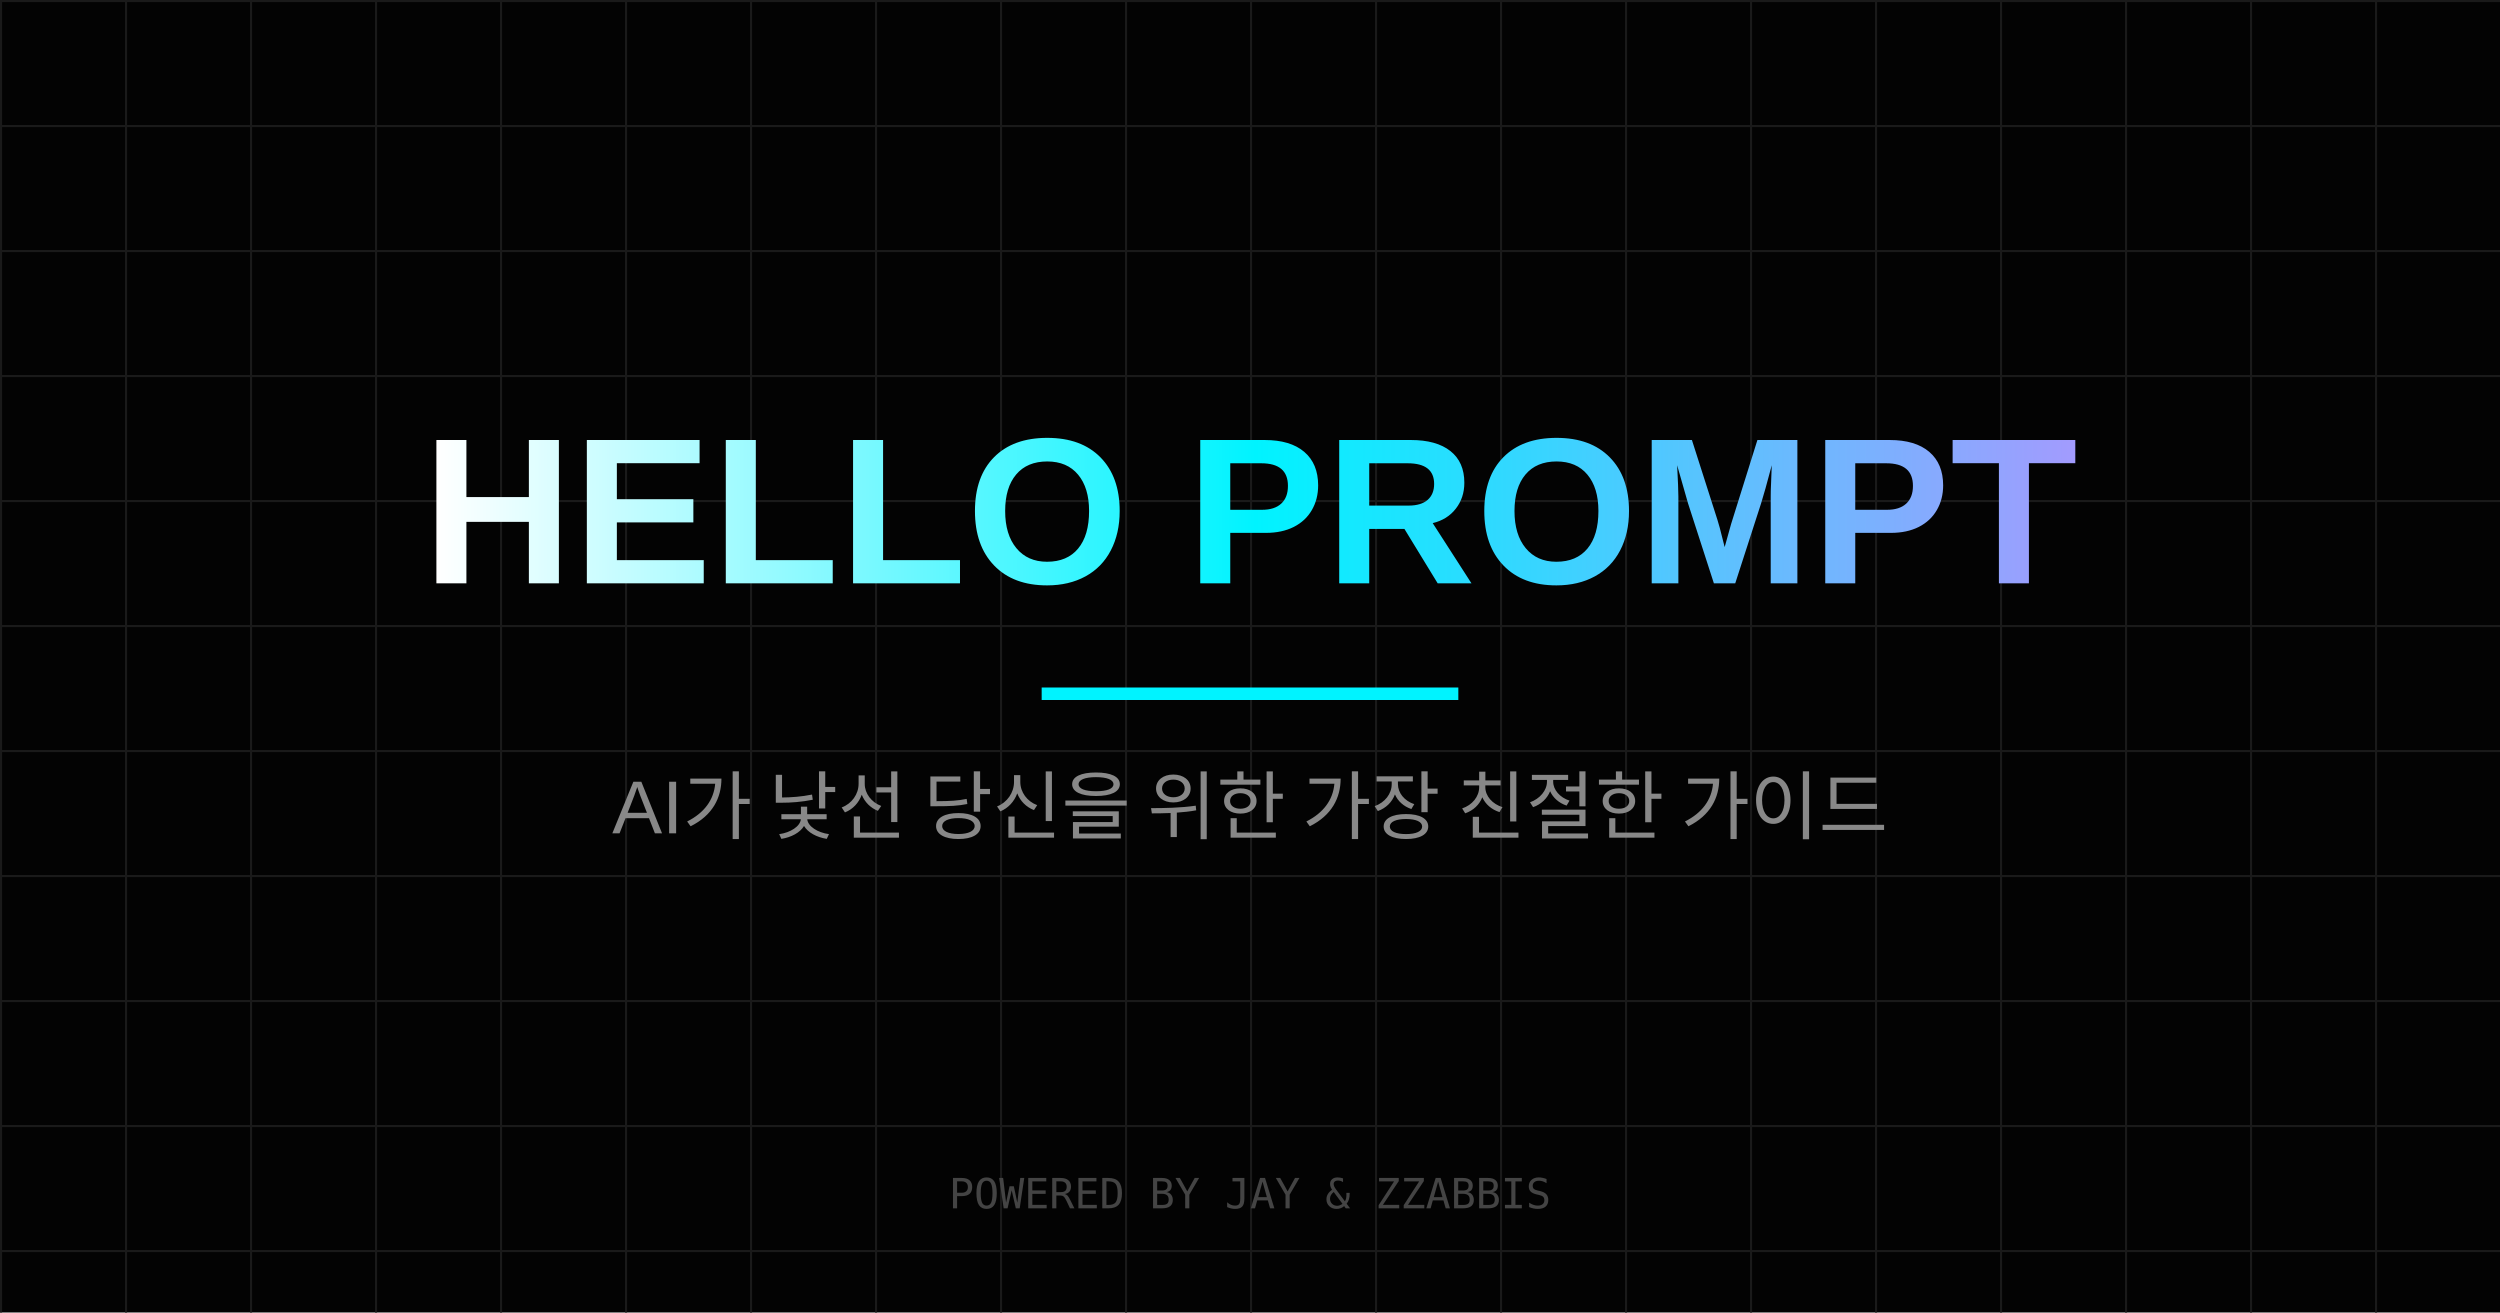
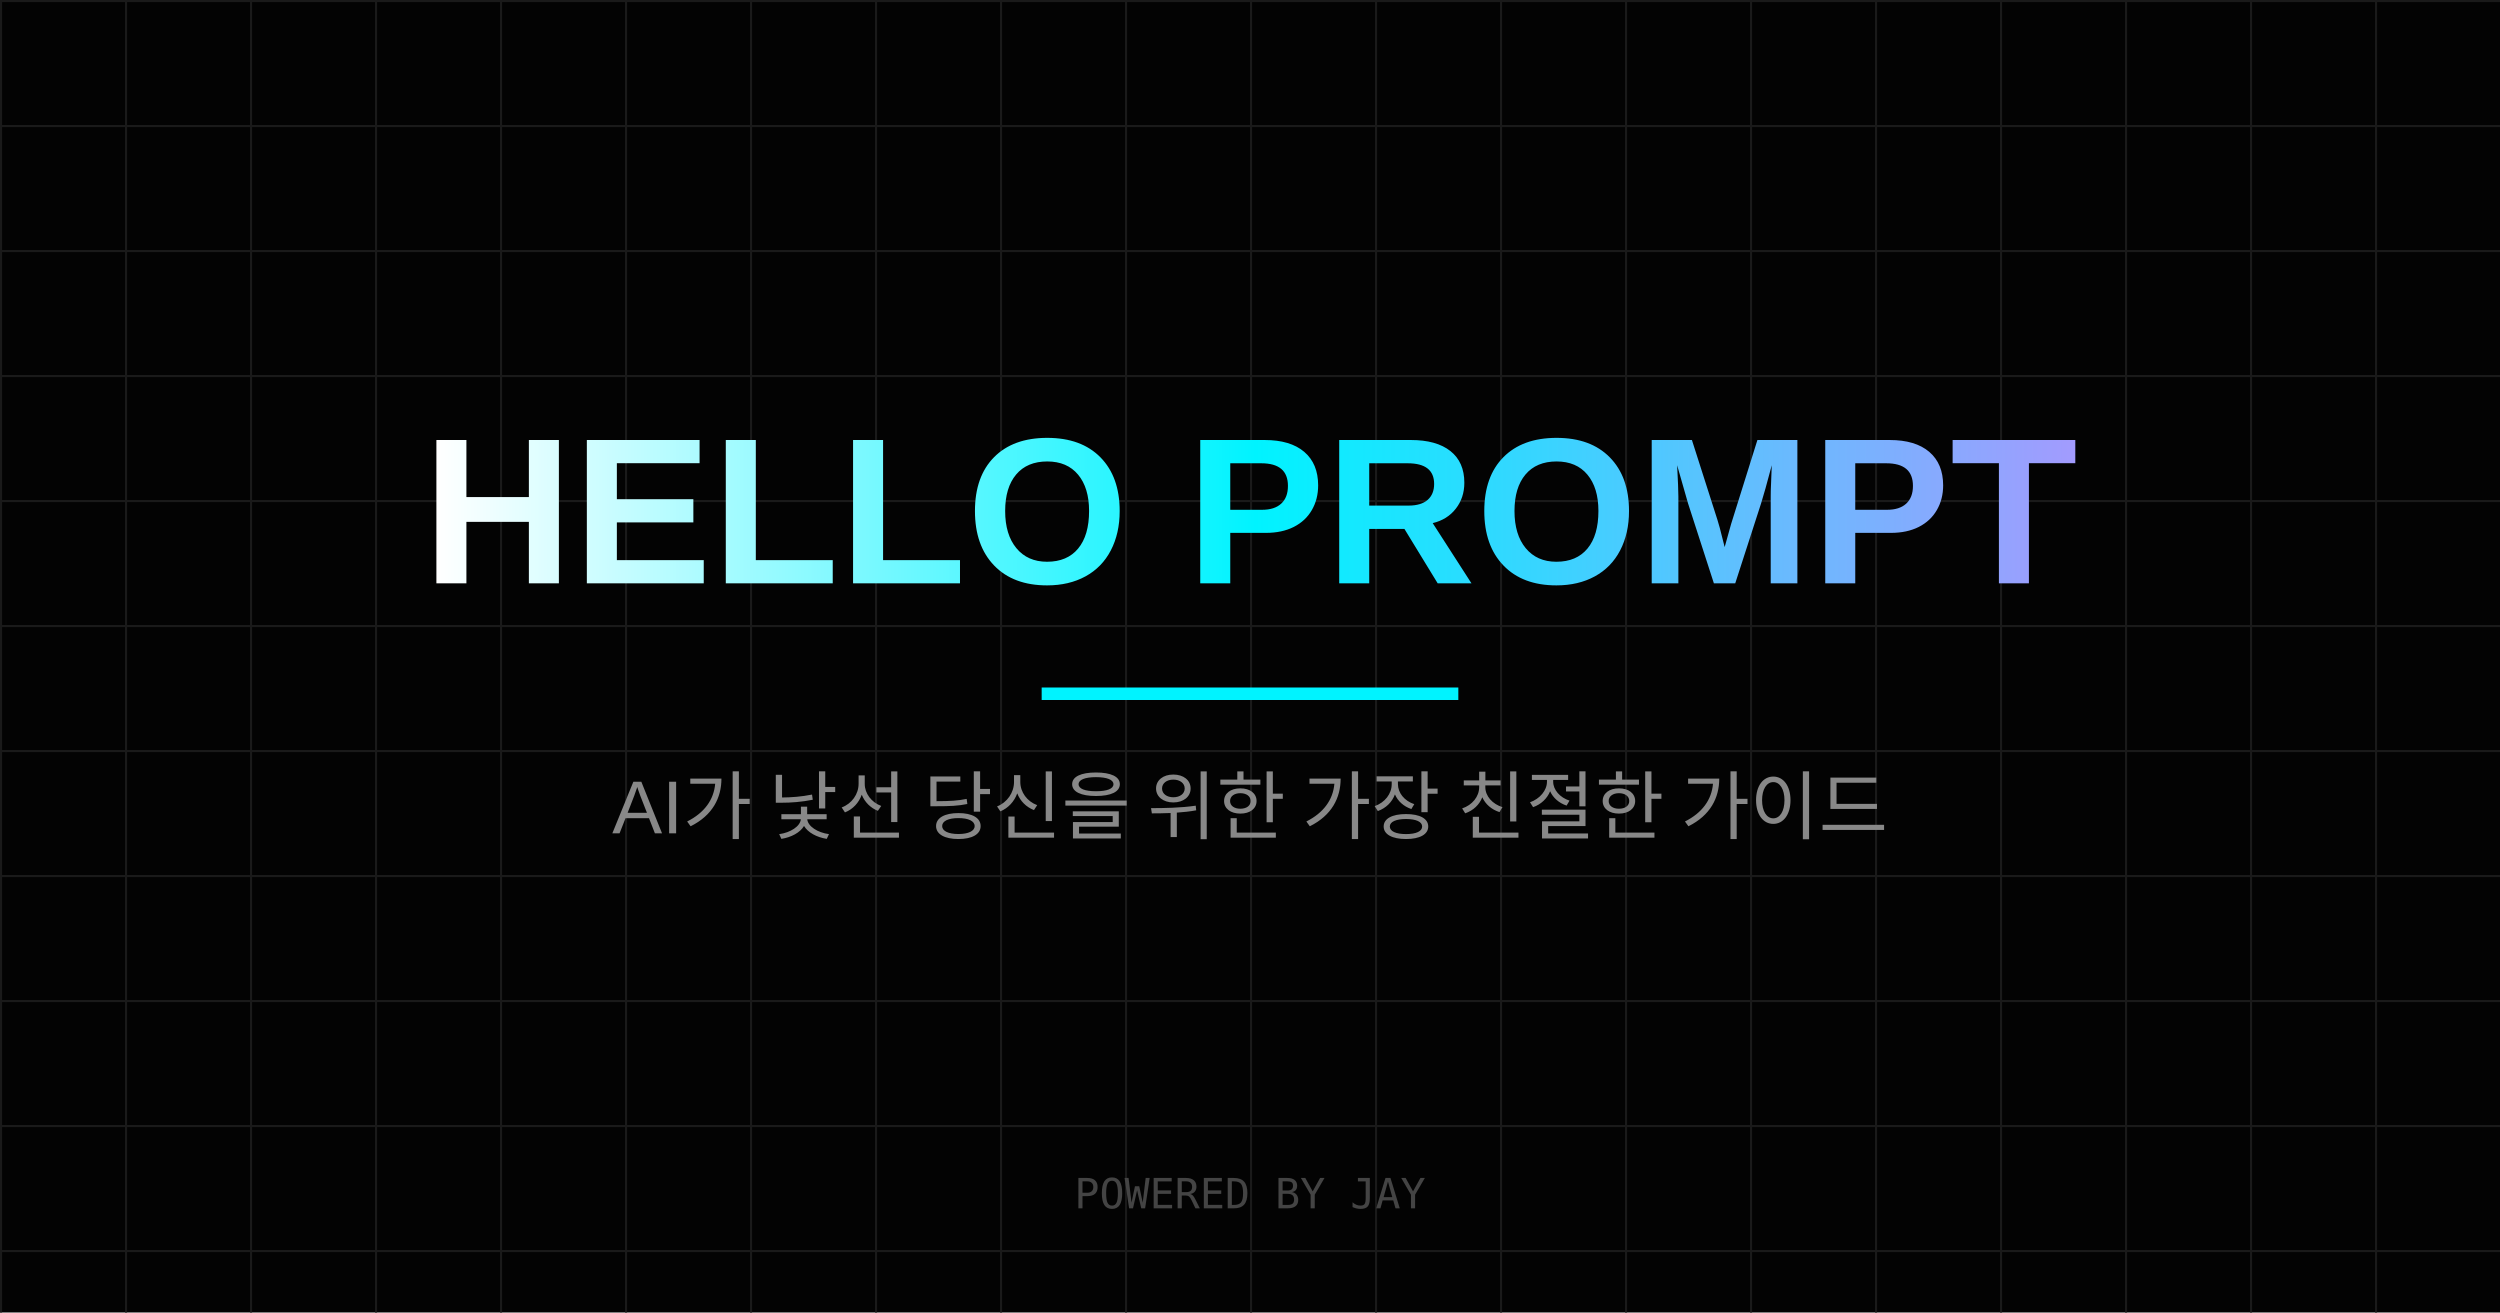
<svg xmlns="http://www.w3.org/2000/svg" width="1200" height="630">
  <rect width="1200" height="630" fill="#030303" />
  <defs>
    <pattern id="grid" width="60" height="60" patternUnits="userSpaceOnUse">
      <path d="M 60 0 L 0 0 0 60" fill="none" stroke="#1a1a1a" stroke-width="2" />
    </pattern>
    <linearGradient id="neon" x1="0%" y1="0%" x2="100%" y2="0%">
      <stop offset="0%" style="stop-color:#fff;stop-opacity:1" />
      <stop offset="50%" style="stop-color:#00f3ff;stop-opacity:1" />
      <stop offset="100%" style="stop-color:#a29bfe;stop-opacity:1" />
    </linearGradient>
  </defs>
  <rect width="1200" height="630" fill="url(#grid)" />
  <text x="600" y="280" font-family="Arial, sans-serif" font-weight="900" font-size="100" text-anchor="middle" fill="url(#neon)" style="text-shadow: 0 0 30px rgba(0, 243, 255, 0.6);">
        HELLO PROMPT
    </text>
  <rect x="500" y="330" width="200" height="6" fill="#00f3ff" />
  <text x="600" y="400" font-family="Arial, sans-serif" font-weight="400" font-size="36" text-anchor="middle" fill="#888">
        AI가 낯선 당신을 위한 가장 친절한 가이드
    </text>
  <text x="600" y="580" font-family="monospace" font-size="20" text-anchor="middle" fill="#444">
-         POWERED BY JAY &amp; ZZABBIS
+         POWERED BY JAY
    </text>
</svg>
